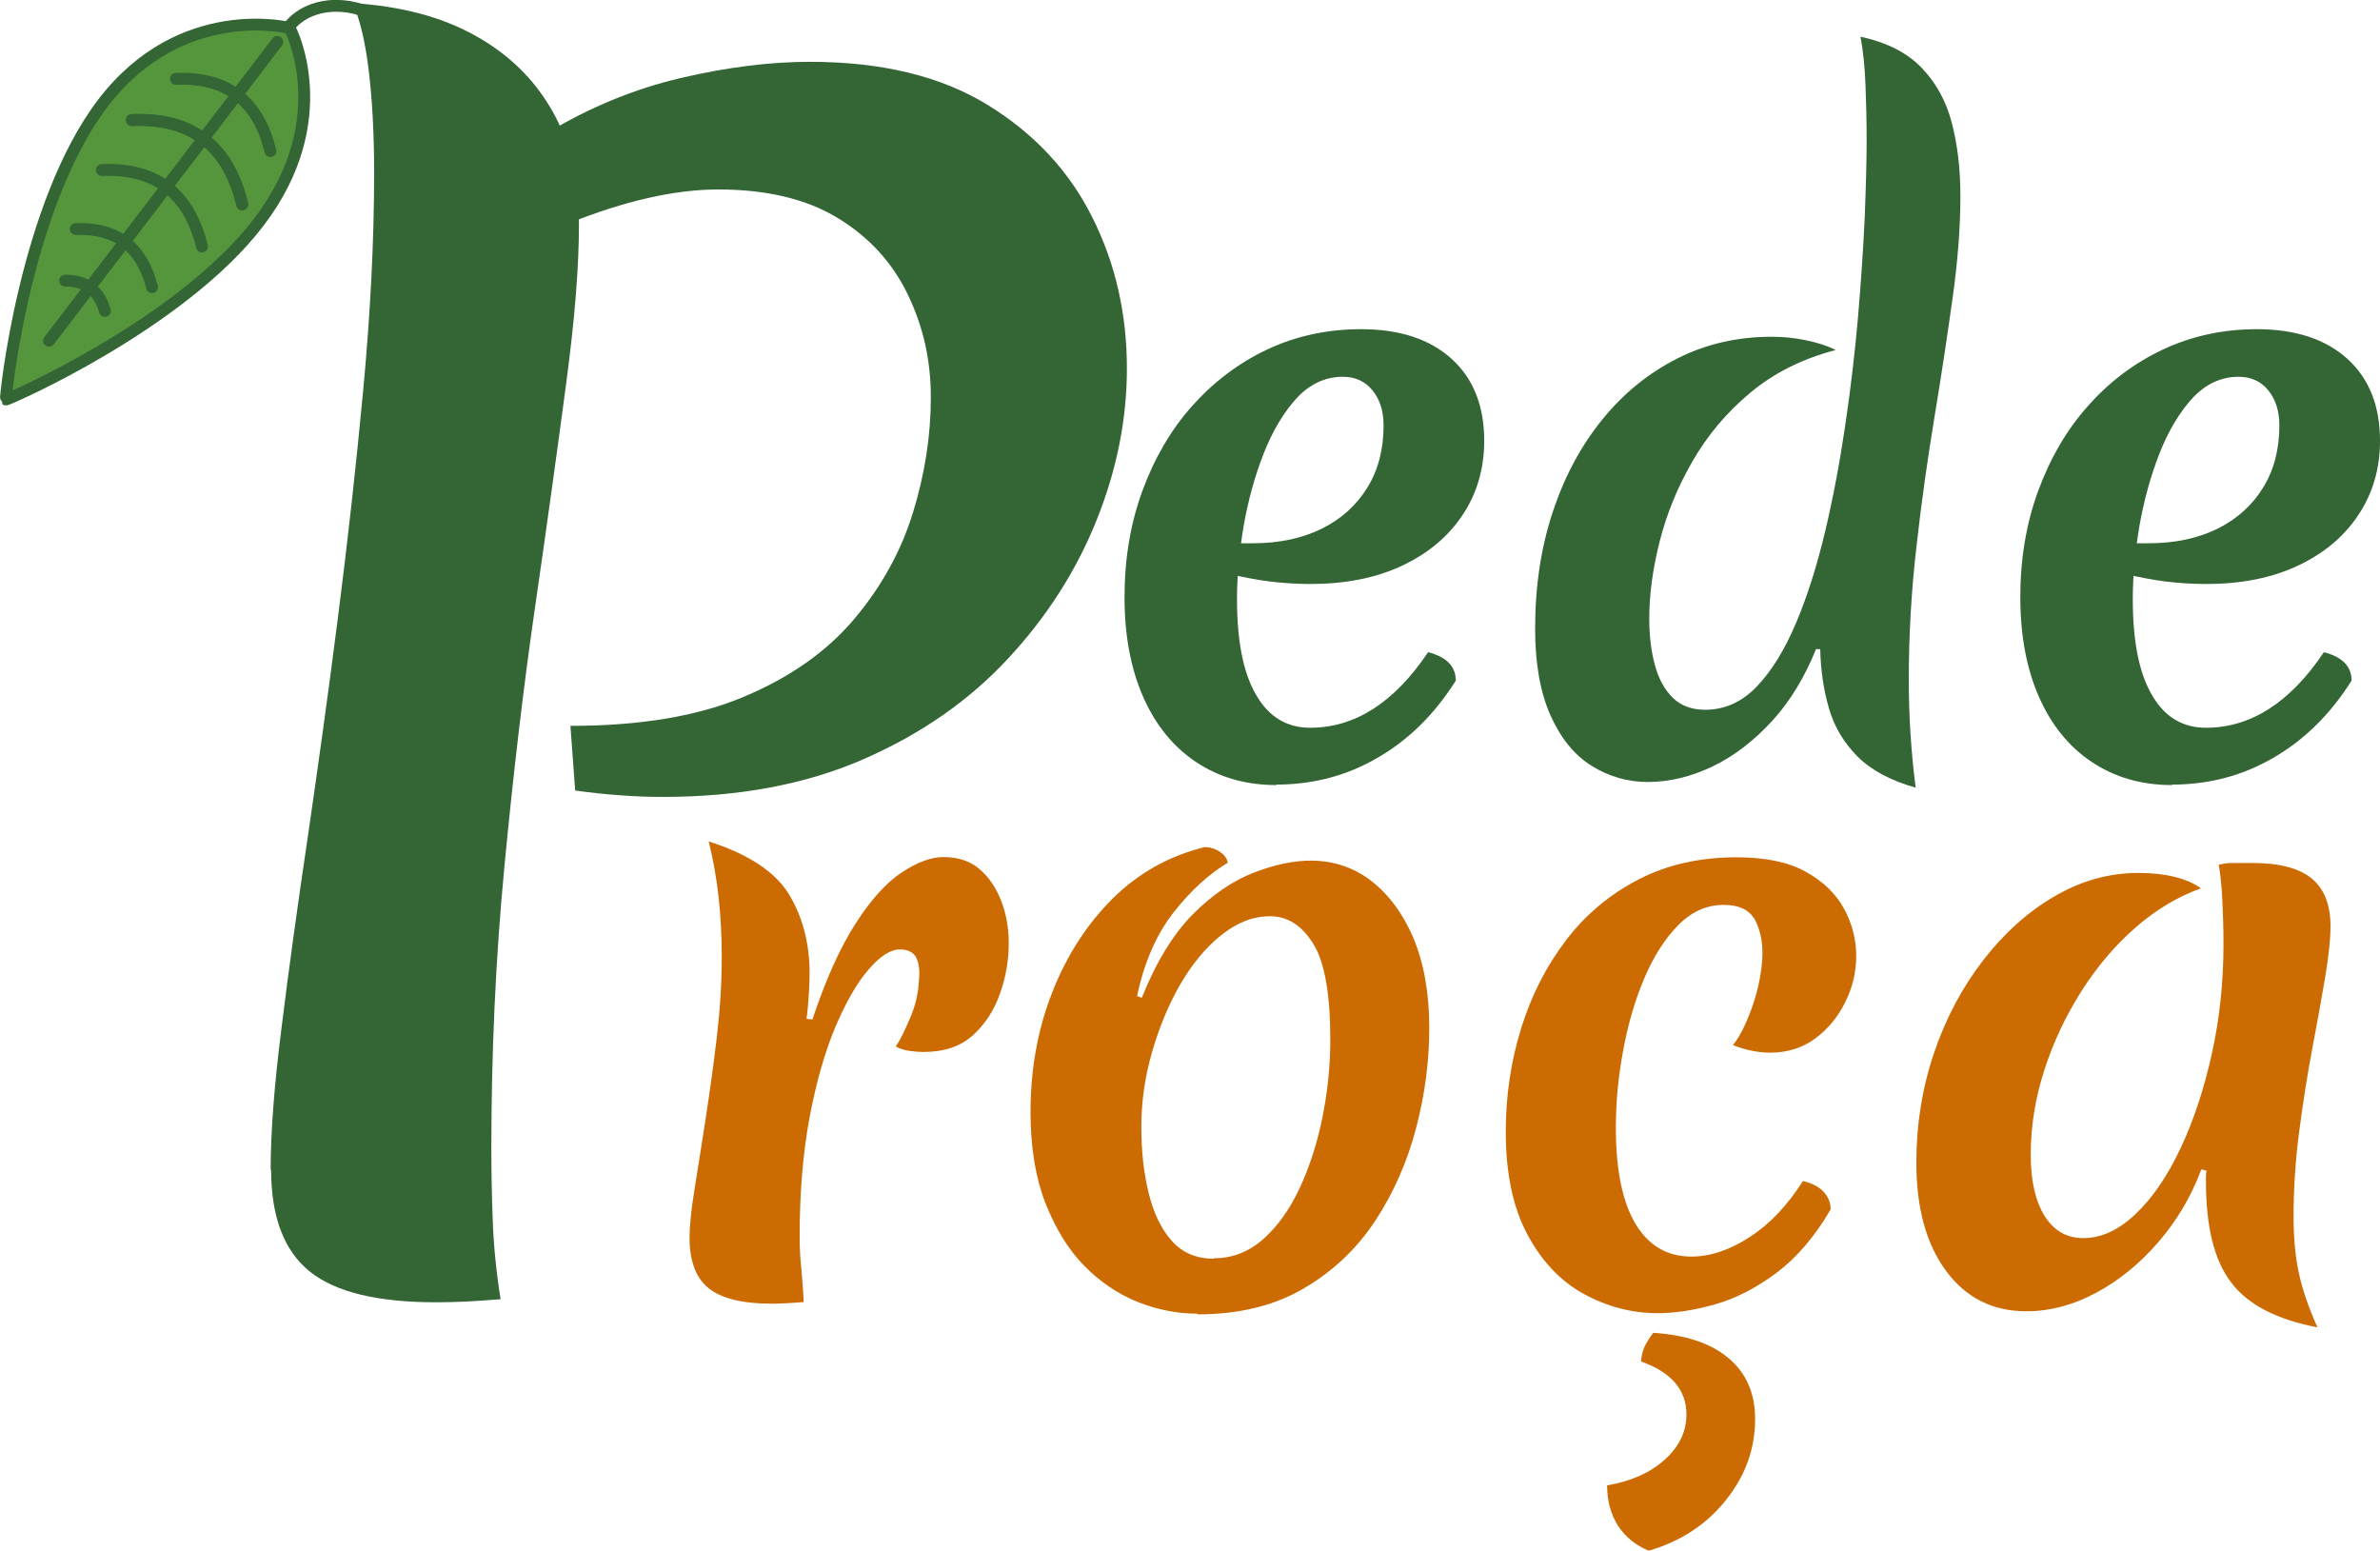
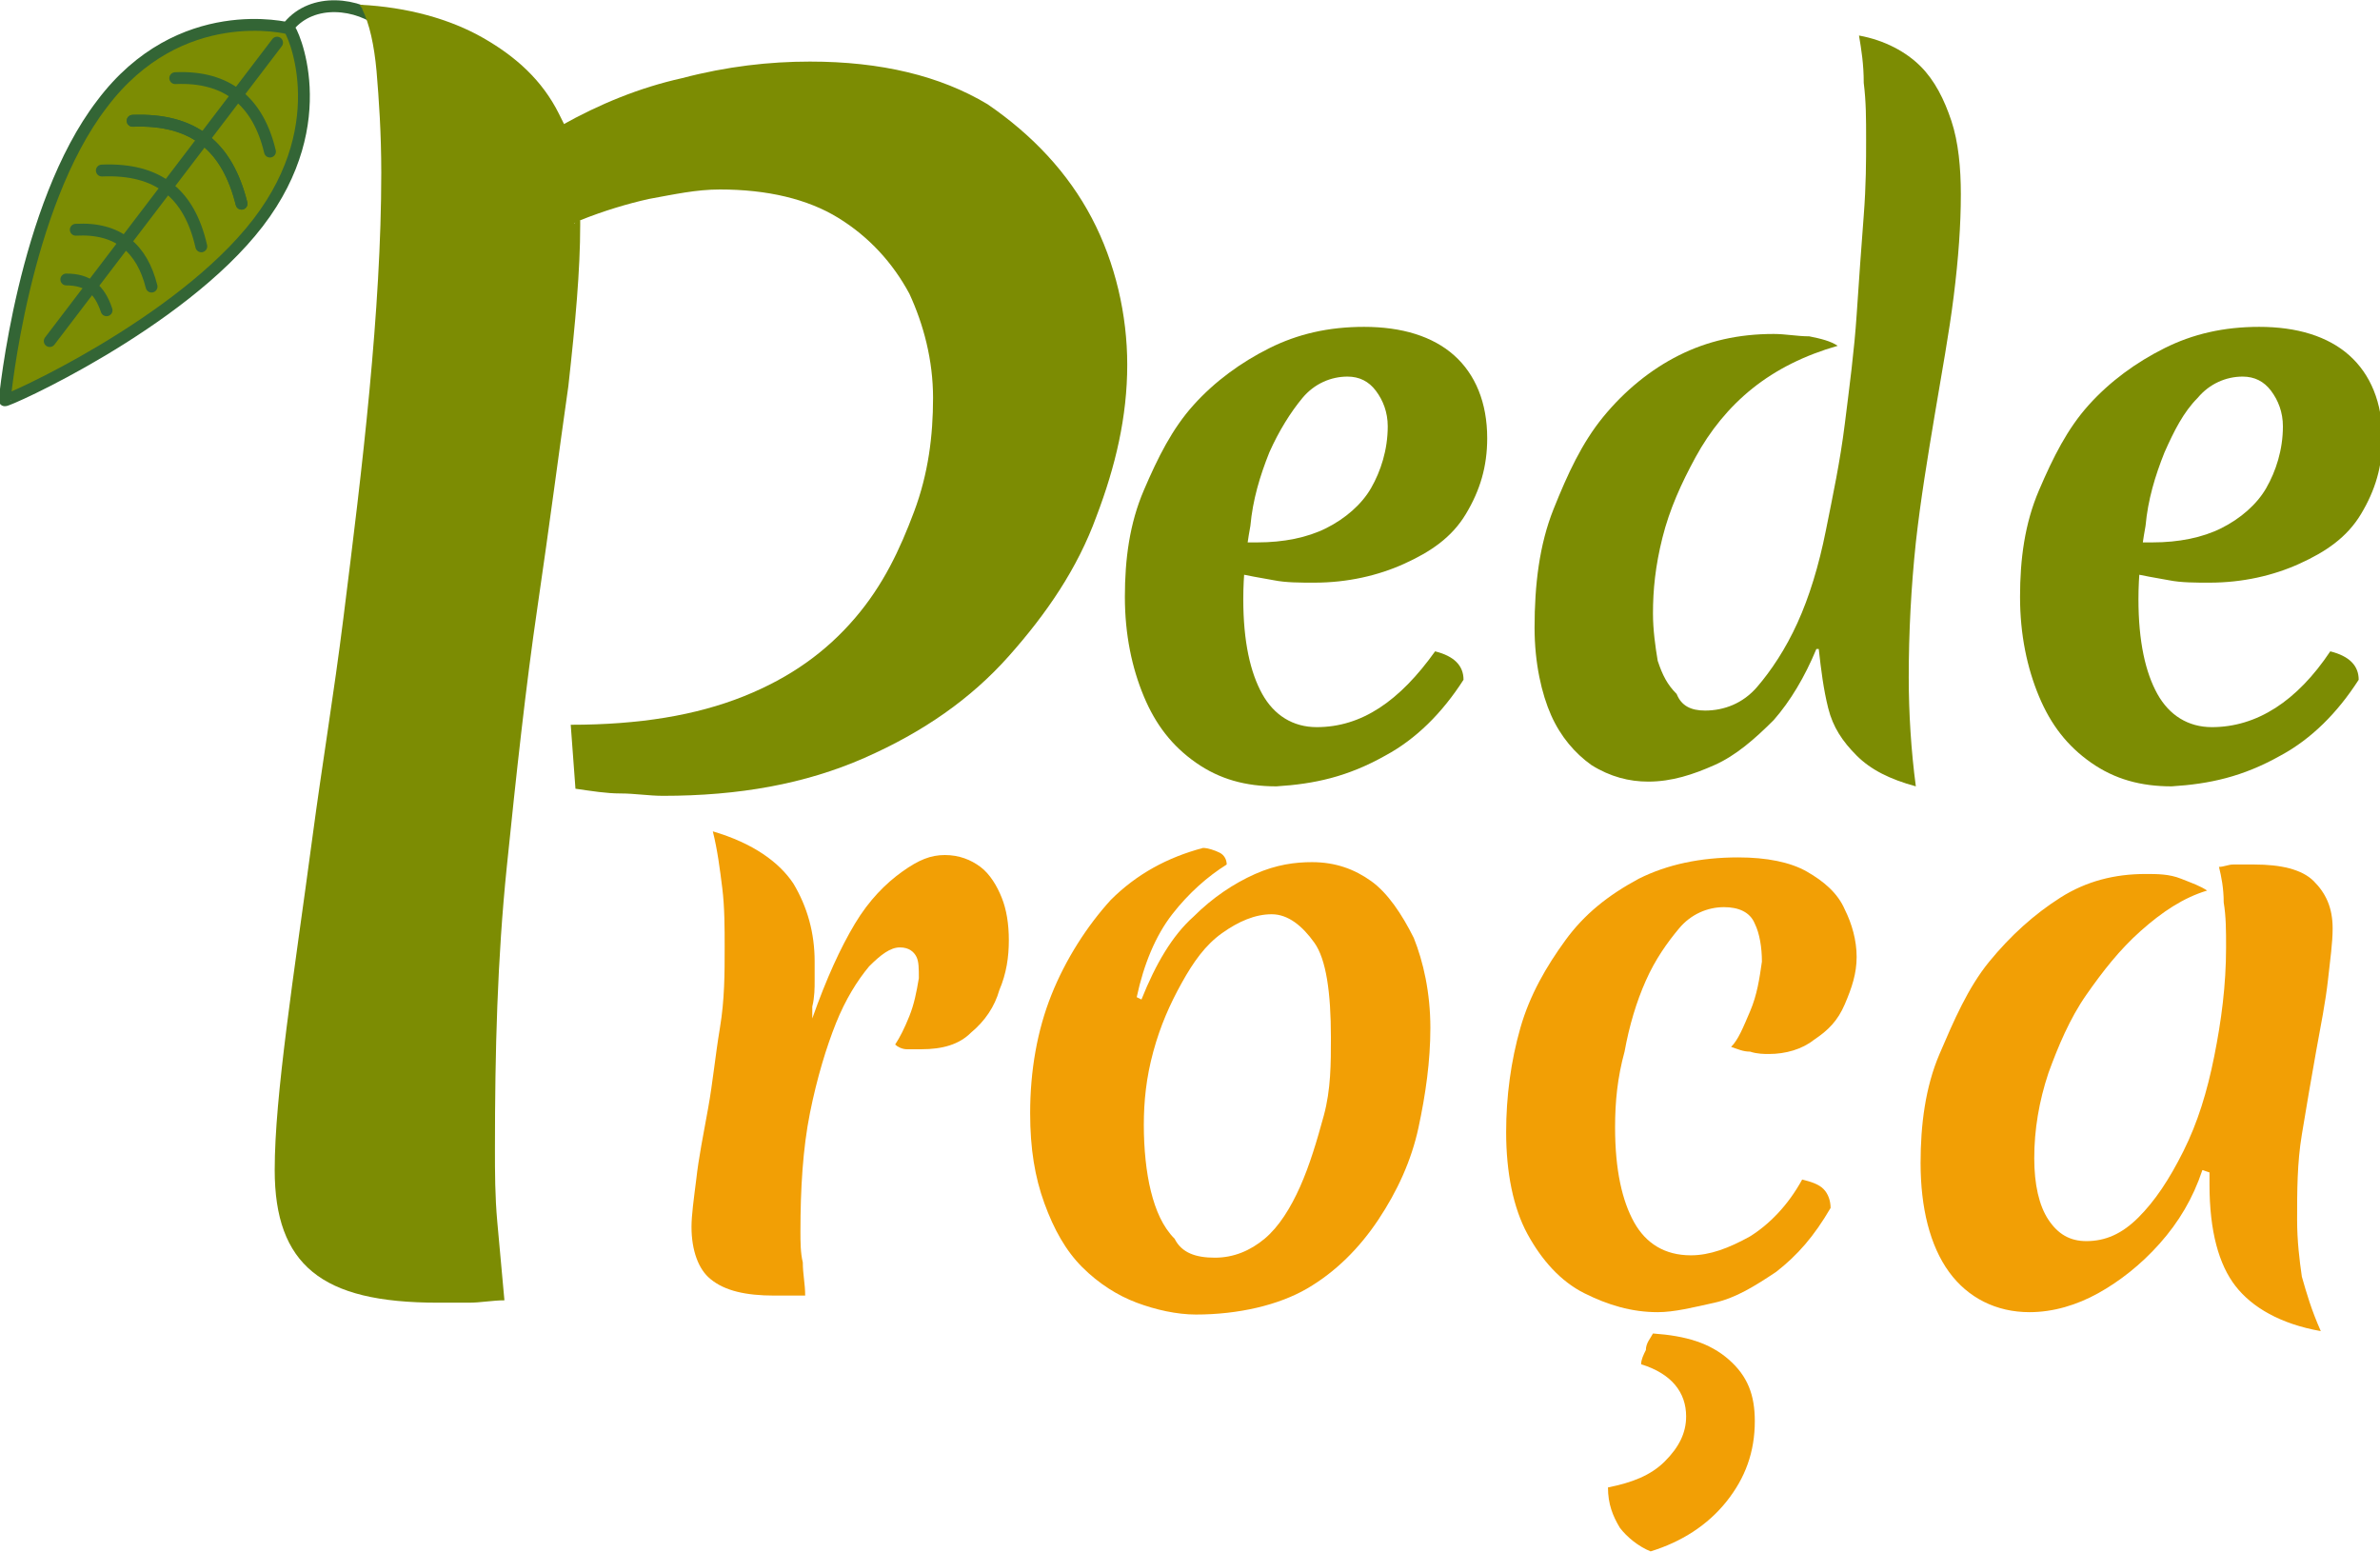
- <svg xmlns="http://www.w3.org/2000/svg" id="Camada_2" data-name="Camada 2" viewBox="0 0 100.51 65.49">
-   <g id="Camada_1-2" data-name="Camada 1-2">
+ <svg xmlns="http://www.w3.org/2000/svg" version="1.1" id="Camada_2_00000035507849219072627920000014593680934619692987_" x="0px" y="0px" viewBox="0 0 100.5 65.5" style="enable-background:new 0 0 100.5 65.5;" xml:space="preserve">
+   <style type="text/css">
+ 	.st0{fill-rule:evenodd;clip-rule:evenodd;fill:#7C8C03;stroke:#336535;stroke-width:0.5;stroke-miterlimit:1.59;}
+ 	.st1{fill:none;stroke:#336535;stroke-width:0.5;stroke-linecap:round;stroke-linejoin:round;}
+ 	.st2{fill:none;stroke:#336535;stroke-width:0.5;stroke-miterlimit:1.59;}
+ 	.st3{fill:#7C8C03;}
+ 	.st4{fill:#F29F05;}
+ </style>
+   <g id="g3850">
+     <path id="path3055" class="st0" d="M12.2,1.2c0,0-4.6-1.2-7.9,3.2C1,8.7,0.2,16.8,0.2,16.9s7.4-3.2,10.7-7.5   C14.2,5.1,12.3,1.2,12.2,1.2C12.2,1.2,12.2,1.2,12.2,1.2z" />
+     <path id="path3062" class="st1" d="M11.7,1.8L2.1,14.4" />
+     <path id="path3068" class="st1" d="M5.6,5.1C8.2,5,9.6,6.2,10.2,8.6" />
+     <path id="path3070" class="st1" d="M5.6,5.1C8.2,5,9.6,6.2,10.2,8.6" />
+     <path id="path3072" class="st1" d="M7.4,3.3c2.2-0.1,3.5,1,4,3.1" />
+     <path id="path3074" class="st1" d="M4.3,7.2C6.7,7.1,8,8.2,8.5,10.4" />
+     <path id="path3076" class="st1" d="M3.2,9.7C5,9.6,6,10.5,6.4,12.1" />
+     <path id="path3078" class="st1" d="M2.8,11.8c0.9,0,1.4,0.4,1.7,1.3" />
+     <path id="path3848" class="st2" d="M12.2,1.1c1-1.2,2.9-1,4-0.1" />
+   </g>
+   <g>
    <g>
-       <g style="isolation: isolate;">
-         <g style="isolation: isolate;">
-           <path d="m11.43,49.39c0-1.56.15-3.56.46-5.99.3-2.43.67-5.12,1.11-8.07.43-2.95.86-6.03,1.27-9.24.41-3.21.77-6.42,1.07-9.63.3-3.21.46-6.27.46-9.17,0-1.65-.08-3.09-.23-4.33s-.38-2.18-.68-2.83c2.04.13,3.76.58,5.17,1.37,1.41.78,2.49,1.83,3.25,3.16.76,1.32,1.14,2.92,1.14,4.78s-.18,4.06-.55,6.83c-.37,2.78-.8,5.89-1.3,9.34-.5,3.45-.93,7.11-1.3,11-.37,3.88-.55,7.84-.55,11.87,0,1,.02,2.03.06,3.09.04,1.06.15,2.16.33,3.29-.52.04-1.01.08-1.46.1-.46.02-.88.03-1.27.03-2.47,0-4.25-.43-5.33-1.3-1.08-.87-1.63-2.3-1.63-4.29ZM23.01,5.67c1.86-1.13,3.78-1.92,5.76-2.38,1.97-.46,3.78-.68,5.43-.68,3.04,0,5.54.61,7.51,1.82,1.97,1.21,3.45,2.8,4.42,4.75.98,1.95,1.46,4.08,1.46,6.38,0,2.13-.42,4.25-1.27,6.38-.85,2.13-2.09,4.08-3.74,5.86-1.65,1.78-3.69,3.2-6.12,4.26-2.43,1.06-5.25,1.59-8.46,1.59-.61,0-1.21-.02-1.82-.07-.61-.04-1.24-.11-1.89-.2l-.2-2.73c2.95,0,5.4-.41,7.35-1.24,1.95-.82,3.5-1.92,4.65-3.29,1.15-1.37,1.97-2.86,2.47-4.49.5-1.63.75-3.24.75-4.85s-.33-3.01-.98-4.36c-.65-1.34-1.64-2.42-2.96-3.22-1.32-.8-3-1.2-5.04-1.2-.91,0-1.9.12-2.96.36-1.06.24-2.18.6-3.35,1.07l-1.04-3.77Z" style="fill: #336535;" />
-         </g>
-       </g>
-       <g style="isolation: isolate;">
-         <g style="isolation: isolate;">
-           <path d="m34.31,43.05c.56-1.69,1.17-3.04,1.82-4.05.65-1.01,1.3-1.73,1.95-2.16s1.24-.65,1.76-.65c.63,0,1.14.17,1.54.52.4.35.7.8.91,1.35.21.55.31,1.14.31,1.77,0,.72-.12,1.43-.37,2.13-.25.71-.63,1.29-1.15,1.76-.52.47-1.21.7-2.08.7-.22,0-.42-.02-.62-.05-.2-.03-.38-.09-.55-.18.2-.3.4-.72.62-1.24.22-.52.34-1.05.36-1.59.04-.37,0-.67-.11-.91-.12-.24-.35-.36-.7-.36-.39,0-.83.28-1.32.85-.49.56-.95,1.37-1.4,2.42-.44,1.05-.81,2.33-1.09,3.82-.28,1.5-.42,3.18-.42,5.04,0,.43.02.88.07,1.33.04.46.08.93.1,1.43-.26.02-.5.04-.72.05-.22.01-.42.02-.62.02-1.24,0-2.13-.22-2.67-.65-.54-.43-.81-1.15-.81-2.15,0-.48.07-1.16.21-2.03.14-.88.3-1.87.47-2.98.17-1.11.33-2.25.47-3.43.14-1.18.21-2.31.21-3.4,0-.85-.04-1.68-.13-2.5-.09-.82-.23-1.62-.42-2.38,1.69.54,2.82,1.29,3.4,2.25.57.95.86,2.06.86,3.32,0,.22-.01.5-.03.85-.02.35-.05.71-.1,1.07l.26.03Z" style="fill: #cd6b03;" />
-           <path d="m50.55,55.47c-.85,0-1.69-.17-2.52-.5-.83-.34-1.59-.85-2.26-1.54-.67-.69-1.21-1.58-1.63-2.65-.41-1.07-.62-2.35-.62-3.82,0-1.8.3-3.48.91-5.04s1.46-2.88,2.55-3.97c1.09-1.08,2.39-1.81,3.89-2.18.24,0,.46.07.65.2s.3.28.33.46c-.8.48-1.57,1.18-2.29,2.1s-1.24,2.1-1.54,3.53l.2.07c.61-1.52,1.33-2.69,2.16-3.53.83-.83,1.7-1.42,2.59-1.76.89-.34,1.68-.5,2.38-.5.95,0,1.81.28,2.55.85s1.34,1.37,1.79,2.42c.44,1.05.67,2.32.67,3.79,0,1.39-.18,2.79-.55,4.21-.37,1.42-.94,2.73-1.72,3.92-.78,1.19-1.79,2.15-3.04,2.88-1.25.73-2.74,1.09-4.47,1.09Zm.72-2.34c.78,0,1.47-.27,2.08-.81s1.12-1.26,1.54-2.16c.42-.9.74-1.9.96-2.99s.33-2.18.33-3.27c0-1.93-.24-3.28-.72-4.05-.48-.77-1.08-1.16-1.82-1.16s-1.4.27-2.07.8c-.66.53-1.24,1.23-1.74,2.1-.5.87-.89,1.83-1.19,2.88s-.44,2.09-.44,3.11.1,1.95.31,2.8.53,1.52.98,2.02c.44.5,1.04.75,1.77.75Z" style="fill: #cd6b03;" />
-           <path d="m68.24,47.63c0,1.78.28,3.13.83,4.05s1.34,1.38,2.36,1.38c.8,0,1.63-.28,2.47-.83.85-.55,1.59-1.34,2.24-2.36.37.09.66.23.86.44s.31.46.31.76c-.67,1.15-1.44,2.04-2.29,2.68-.86.64-1.72,1.08-2.6,1.33-.88.25-1.69.37-2.42.37-1.08,0-2.12-.27-3.11-.81-.99-.54-1.78-1.38-2.39-2.52-.61-1.14-.91-2.59-.91-4.34,0-1.52.22-2.97.65-4.36.43-1.39,1.06-2.62,1.89-3.71.82-1.08,1.84-1.94,3.06-2.57,1.21-.63,2.6-.94,4.16-.94,1.19,0,2.16.2,2.89.6s1.28.92,1.63,1.56c.35.64.52,1.31.52,2s-.15,1.32-.46,1.95-.73,1.14-1.27,1.54c-.54.4-1.18.6-1.92.6-.24,0-.49-.03-.75-.08-.26-.05-.53-.13-.81-.24.26-.3.52-.81.78-1.51.26-.71.41-1.4.46-2.1.04-.63-.05-1.17-.28-1.63-.23-.46-.68-.68-1.35-.68-.72,0-1.36.29-1.92.86-.56.57-1.04,1.32-1.43,2.24-.39.92-.69,1.94-.89,3.04-.21,1.11-.31,2.19-.31,3.25Zm1.59,8.65c1.37.09,2.42.44,3.17,1.07.75.63,1.12,1.49,1.12,2.57,0,1.26-.41,2.4-1.24,3.43-.82,1.03-1.91,1.74-3.25,2.13-.54-.22-.97-.56-1.29-1.04-.31-.48-.47-1.05-.47-1.72,1.02-.17,1.83-.54,2.44-1.09.61-.55.91-1.19.91-1.9,0-1.04-.64-1.79-1.92-2.24.02-.24.07-.44.15-.62.08-.17.2-.37.37-.59Z" style="fill: #cd6b03;" />
-           <path d="m92.96,49.39c-.43,1.15-1.04,2.17-1.82,3.07-.78.9-1.65,1.61-2.62,2.13s-1.95.78-2.94.78c-1.43,0-2.56-.57-3.4-1.71-.84-1.14-1.25-2.66-1.25-4.57,0-1.63.25-3.17.75-4.64s1.19-2.76,2.07-3.9c.88-1.14,1.88-2.04,3.01-2.7,1.13-.66,2.31-.99,3.55-.99.54,0,1.04.05,1.5.16.46.11.83.27,1.14.49-.98.35-1.9.9-2.77,1.66-.87.76-1.63,1.66-2.29,2.7-.66,1.04-1.18,2.15-1.56,3.33-.38,1.18-.57,2.37-.57,3.56,0,1.11.2,1.97.59,2.59.39.62.93.93,1.63.93.76,0,1.5-.34,2.21-1.02.72-.68,1.35-1.61,1.9-2.78s.99-2.5,1.32-3.99c.33-1.49.49-3.03.49-4.63,0-.67-.02-1.3-.05-1.89-.03-.58-.08-1.07-.15-1.46.2-.04.38-.07.55-.07h.88c1.13,0,1.96.22,2.49.65.53.43.8,1.11.8,2.02,0,.56-.08,1.29-.23,2.18-.15.89-.33,1.89-.54,2.99-.21,1.11-.39,2.27-.55,3.48-.16,1.21-.24,2.42-.24,3.61,0,.93.08,1.74.23,2.42.15.68.41,1.44.78,2.26-1.71-.33-2.93-.95-3.64-1.89-.72-.93-1.07-2.35-1.07-4.26v-.28c0-.05.01-.11.03-.18l-.2-.06Z" style="fill: #cd6b03;" />
-         </g>
-       </g>
-       <g style="isolation: isolate;">
-         <g style="isolation: isolate;">
-           <path d="m53.9,33.15c-1.3,0-2.43-.33-3.4-.98-.97-.65-1.71-1.57-2.23-2.76s-.78-2.59-.78-4.2.25-3.1.75-4.47,1.2-2.58,2.1-3.59,1.96-1.82,3.17-2.39c1.21-.57,2.54-.86,3.97-.86,1.63,0,2.9.42,3.82,1.25.92.83,1.38,1.99,1.38,3.46,0,1.19-.31,2.24-.93,3.16s-1.47,1.62-2.57,2.13c-1.09.51-2.38.76-3.85.76-.58,0-1.17-.04-1.74-.11-.58-.08-1.12-.18-1.64-.31l.1-1.3h.85c1.13,0,2.1-.21,2.93-.62.82-.41,1.46-.99,1.92-1.74.46-.75.68-1.62.68-2.62,0-.61-.16-1.1-.47-1.48-.31-.38-.73-.57-1.25-.57-.74,0-1.38.3-1.94.89-.55.6-1.02,1.38-1.4,2.34-.38.97-.66,1.99-.85,3.07-.18,1.08-.28,2.11-.28,3.09,0,1.76.26,3.1.8,4.03.53.93,1.29,1.4,2.29,1.4,1.89,0,3.55-1.06,4.98-3.19.78.2,1.17.6,1.17,1.2-.89,1.41-1.98,2.49-3.29,3.25-1.3.76-2.73,1.14-4.29,1.14Z" style="fill: #336535;" />
-           <path d="m76.7,27.39c-.48,1.19-1.09,2.21-1.85,3.04-.76.83-1.59,1.48-2.5,1.92-.91.44-1.83.67-2.77.67-.85,0-1.63-.23-2.36-.68s-1.31-1.17-1.74-2.13-.65-2.18-.65-3.66c0-1.8.25-3.45.75-4.95.5-1.5,1.2-2.8,2.1-3.9.9-1.11,1.96-1.96,3.17-2.57,1.21-.61,2.54-.91,3.97-.91.5,0,.99.05,1.46.15.48.1.89.23,1.24.41-1.41.37-2.61.97-3.61,1.81-1,.83-1.81,1.8-2.44,2.9-.63,1.09-1.09,2.22-1.38,3.37-.29,1.15-.44,2.23-.44,3.25,0,.74.08,1.4.24,1.98.16.59.42,1.05.76,1.38.35.34.8.5,1.37.5.82,0,1.55-.33,2.18-.99.63-.66,1.18-1.56,1.66-2.7.48-1.14.88-2.42,1.22-3.85s.62-2.93.85-4.49c.23-1.56.41-3.09.54-4.6.13-1.51.22-2.9.28-4.18.05-1.28.08-2.35.08-3.22s-.02-1.64-.05-2.39c-.03-.75-.1-1.42-.21-2,1.11.24,1.96.67,2.57,1.3.61.63,1.04,1.4,1.28,2.31s.37,1.95.37,3.12c0,1.3-.11,2.74-.33,4.31s-.47,3.24-.76,4.99c-.29,1.76-.55,3.57-.76,5.45-.22,1.88-.33,3.77-.33,5.68,0,1.54.1,3.06.29,4.55-1.06-.3-1.88-.74-2.46-1.32-.57-.58-.98-1.25-1.2-2.03-.23-.78-.35-1.62-.37-2.5h-.16Z" style="fill: #336535;" />
-           <path d="m91.73,33.15c-1.3,0-2.43-.33-3.4-.98-.97-.65-1.71-1.57-2.23-2.76s-.78-2.59-.78-4.2.25-3.1.75-4.47,1.2-2.58,2.1-3.59c.9-1.02,1.96-1.82,3.17-2.39,1.21-.57,2.54-.86,3.97-.86,1.63,0,2.9.42,3.82,1.25.92.83,1.38,1.99,1.38,3.46,0,1.19-.31,2.24-.93,3.16s-1.47,1.62-2.57,2.13c-1.09.51-2.38.76-3.85.76-.58,0-1.17-.04-1.74-.11-.58-.08-1.12-.18-1.64-.31l.1-1.3h.85c1.13,0,2.1-.21,2.93-.62.82-.41,1.46-.99,1.92-1.74.46-.75.68-1.62.68-2.62,0-.61-.16-1.1-.47-1.48-.31-.38-.73-.57-1.25-.57-.74,0-1.38.3-1.94.89-.55.6-1.02,1.38-1.4,2.34-.38.97-.66,1.99-.85,3.07-.18,1.08-.28,2.11-.28,3.09,0,1.76.26,3.1.8,4.03.53.93,1.29,1.4,2.29,1.4,1.89,0,3.55-1.06,4.98-3.19.78.2,1.17.6,1.17,1.2-.89,1.41-1.98,2.49-3.29,3.25-1.3.76-2.73,1.14-4.29,1.14Z" style="fill: #336535;" />
-         </g>
-       </g>
-       <g id="g3850">
-         <path id="path3055" d="m12.23,1.18S7.66.02,4.35,4.35C1.05,8.68.21,16.84.25,16.87c.04.03,7.38-3.16,10.68-7.49,3.31-4.33,1.34-8.16,1.3-8.2h0Z" style="fill: #55963d; fill-rule: evenodd; stroke: #336535; stroke-miterlimit: 1.59; stroke-width: .5px;" />
-         <path id="path3062" d="m11.71,1.77L2.07,14.39" style="fill: none; stroke: #336535; stroke-linecap: round; stroke-linejoin: round; stroke-width: .5px;" />
-         <path id="path3068" d="m5.57,5.07c2.6-.11,4.08,1.16,4.66,3.56" style="fill: none; stroke: #336535; stroke-linecap: round; stroke-linejoin: round; stroke-width: .5px;" />
-         <path id="path3070" d="m5.57,5.07c2.6-.11,4.08,1.16,4.66,3.56" style="fill: none; stroke: #336535; stroke-linecap: round; stroke-linejoin: round; stroke-width: .5px;" />
-         <path id="path3072" d="m7.43,3.33c2.22-.09,3.49,1,3.99,3.05" style="fill: none; stroke: #336535; stroke-linecap: round; stroke-linejoin: round; stroke-width: .5px;" />
-         <path id="path3074" d="m4.3,7.18c2.35-.1,3.7,1.06,4.23,3.23" style="fill: none; stroke: #336535; stroke-linecap: round; stroke-linejoin: round; stroke-width: .5px;" />
-         <path id="path3076" d="m3.2,9.67c1.78-.06,2.81.82,3.22,2.46" style="fill: none; stroke: #336535; stroke-linecap: round; stroke-linejoin: round; stroke-width: .5px;" />
-         <path id="path3078" d="m2.75,11.85c.91,0,1.45.45,1.68,1.28" style="fill: none; stroke: #336535; stroke-linecap: round; stroke-linejoin: round; stroke-width: .5px;" />
-         <path id="path3848" d="m12.23,1.09c.97-1.16,2.92-1.04,3.99-.15" style="fill: none; stroke: #336535; stroke-miterlimit: 1.59; stroke-width: .5px;" />
-       </g>
+       <path class="st3" d="M46.1,9.2c-1-1.9-2.5-3.5-4.4-4.8c-2-1.2-4.5-1.8-7.5-1.8c-1.7,0-3.5,0.2-5.4,0.7c-1.8,0.4-3.5,1.1-5.1,2    c-0.2,0.1-0.4,0.2-0.6,0.4l0,0l1,3.8c0.1-0.1,0.3-0.1,0.4-0.2c1-0.4,2-0.7,2.9-0.9c1.1-0.2,2-0.4,3-0.4c2,0,3.7,0.4,5,1.2    s2.3,1.9,3,3.2c0.6,1.3,1,2.8,1,4.4s-0.2,3.2-0.8,4.8s-1.3,3.1-2.5,4.5c-1.2,1.4-2.7,2.5-4.7,3.3c-2,0.8-4.4,1.2-7.3,1.2l0.2,2.7    c0.7,0.1,1.3,0.2,1.9,0.2c0.6,0,1.2,0.1,1.8,0.1c3.2,0,6-0.5,8.5-1.6s4.5-2.5,6.1-4.3c1.6-1.8,2.9-3.7,3.7-5.9    c0.8-2.1,1.3-4.2,1.3-6.4C47.6,13.3,47.1,11.1,46.1,9.2z M23.6,5.3c-0.2,0.1-0.4,0.2-0.6,0.4l0,0l1,3.8c0.1-0.1,0.3-0.1,0.4-0.2    C24.4,7.8,24.2,6.4,23.6,5.3z" />
+       <path class="st3" d="M24.5,9.3v0.2c0,1.9-0.2,4.1-0.5,6.8c-0.4,2.8-0.8,5.9-1.3,9.3c-0.5,3.4-0.9,7.1-1.3,11    c-0.4,3.9-0.5,7.8-0.5,11.9c0,1,0,2,0.1,3.1s0.2,2.2,0.3,3.3c-0.5,0-1,0.1-1.5,0.1c-0.5,0-0.9,0-1.3,0c-2.5,0-4.2-0.4-5.3-1.3    c-1.1-0.9-1.6-2.3-1.6-4.3l0,0c0-1.6,0.2-3.6,0.5-6c0.3-2.4,0.7-5.1,1.1-8.1c0.4-3,0.9-6,1.3-9.2c0.4-3.2,0.8-6.4,1.1-9.6    c0.3-3.2,0.5-6.3,0.5-9.2c0-1.7-0.1-3.1-0.2-4.3c-0.1-1.1-0.3-2-0.6-2.6c0-0.1-0.1-0.1-0.1-0.2c2,0.1,3.8,0.6,5.2,1.4    c1.4,0.8,2.5,1.8,3.2,3.2c0.1,0.2,0.2,0.4,0.3,0.6c-0.2,0.1-0.4,0.2-0.6,0.4l0,0l1,3.8C24.2,9.4,24.3,9.3,24.5,9.3z" />
+     </g>
+   </g>
+   <g>
+     <g>
+       <path class="st4" d="M34.3,43c0.6-1.7,1.2-3,1.8-4s1.3-1.7,2-2.2s1.2-0.7,1.8-0.7c0.6,0,1.1,0.2,1.5,0.5c0.4,0.3,0.7,0.8,0.9,1.3    s0.3,1.1,0.3,1.8c0,0.7-0.1,1.4-0.4,2.1c-0.2,0.7-0.6,1.3-1.2,1.8c-0.5,0.5-1.2,0.7-2.1,0.7c-0.2,0-0.4,0-0.6,0s-0.4-0.1-0.5-0.2    c0.2-0.3,0.4-0.7,0.6-1.2c0.2-0.5,0.3-1,0.4-1.6c0-0.4,0-0.7-0.1-0.9c-0.1-0.2-0.3-0.4-0.7-0.4c-0.4,0-0.8,0.3-1.3,0.8    c-0.5,0.6-1,1.4-1.4,2.4c-0.4,1-0.8,2.3-1.1,3.8c-0.3,1.5-0.4,3.2-0.4,5c0,0.4,0,0.9,0.1,1.3c0,0.5,0.1,0.9,0.1,1.4    c-0.3,0-0.5,0-0.7,0s-0.4,0-0.6,0c-1.2,0-2.1-0.2-2.7-0.7c-0.5-0.4-0.8-1.2-0.8-2.2c0-0.5,0.1-1.2,0.2-2c0.1-0.9,0.3-1.9,0.5-3    s0.3-2.2,0.5-3.4s0.2-2.3,0.2-3.4c0-0.8,0-1.7-0.1-2.5c-0.1-0.8-0.2-1.6-0.4-2.4c1.7,0.5,2.8,1.3,3.4,2.2c0.6,1,0.9,2.1,0.9,3.3    c0,0.2,0,0.5,0,0.8s0,0.7-0.1,1.1L34.3,43L34.3,43z" />
+       <path class="st4" d="M50.5,55.5c-0.8,0-1.7-0.2-2.5-0.5c-0.8-0.3-1.6-0.8-2.3-1.5c-0.7-0.7-1.2-1.6-1.6-2.7    c-0.4-1.1-0.6-2.3-0.6-3.8c0-1.8,0.3-3.5,0.9-5s1.5-2.9,2.5-4c1.1-1.1,2.4-1.8,3.9-2.2c0.2,0,0.5,0.1,0.7,0.2s0.3,0.3,0.3,0.5    c-0.8,0.5-1.6,1.2-2.3,2.1s-1.2,2.1-1.5,3.5l0.2,0.1c0.6-1.5,1.3-2.7,2.2-3.5c0.8-0.8,1.7-1.4,2.6-1.8s1.7-0.5,2.4-0.5    c1,0,1.8,0.3,2.5,0.8s1.3,1.4,1.8,2.4c0.4,1,0.7,2.3,0.7,3.8c0,1.4-0.2,2.8-0.5,4.2s-0.9,2.7-1.7,3.9c-0.8,1.2-1.8,2.2-3,2.9    S52.3,55.5,50.5,55.5L50.5,55.5z M51.3,53.1c0.8,0,1.5-0.3,2.1-0.8s1.1-1.3,1.5-2.2c0.4-0.9,0.7-1.9,1-3s0.3-2.2,0.3-3.3    c0-1.9-0.2-3.3-0.7-4s-1.1-1.2-1.8-1.2s-1.4,0.3-2.1,0.8c-0.7,0.5-1.2,1.2-1.7,2.1s-0.9,1.8-1.2,2.9s-0.4,2.1-0.4,3.1    s0.1,2,0.3,2.8s0.5,1.5,1,2C49.9,52.9,50.5,53.1,51.3,53.1L51.3,53.1z" />
+       <path class="st4" d="M68.2,47.6c0,1.8,0.3,3.1,0.8,4s1.3,1.4,2.4,1.4c0.8,0,1.6-0.3,2.5-0.8c0.8-0.5,1.6-1.3,2.2-2.4    c0.4,0.1,0.7,0.2,0.9,0.4s0.3,0.5,0.3,0.8c-0.7,1.2-1.4,2-2.3,2.7c-0.9,0.6-1.7,1.1-2.6,1.3s-1.7,0.4-2.4,0.4    c-1.1,0-2.1-0.3-3.1-0.8s-1.8-1.4-2.4-2.5s-0.9-2.6-0.9-4.3c0-1.5,0.2-3,0.6-4.4c0.4-1.4,1.1-2.6,1.9-3.7c0.8-1.1,1.8-1.9,3.1-2.6    c1.2-0.6,2.6-0.9,4.2-0.9c1.2,0,2.2,0.2,2.9,0.6s1.3,0.9,1.6,1.6c0.3,0.6,0.5,1.3,0.5,2s-0.2,1.3-0.5,2s-0.7,1.1-1.3,1.5    c-0.5,0.4-1.2,0.6-1.9,0.6c-0.2,0-0.5,0-0.8-0.1c-0.3,0-0.5-0.1-0.8-0.2c0.3-0.3,0.5-0.8,0.8-1.5c0.3-0.7,0.4-1.4,0.5-2.1    c0-0.6-0.1-1.2-0.3-1.6c-0.2-0.5-0.7-0.7-1.3-0.7c-0.7,0-1.4,0.3-1.9,0.9s-1,1.3-1.4,2.2c-0.4,0.9-0.7,1.9-0.9,3    C68.3,45.5,68.2,46.5,68.2,47.6L68.2,47.6z M69.8,56.3c1.4,0.1,2.4,0.4,3.2,1.1s1.1,1.5,1.1,2.6c0,1.3-0.4,2.4-1.2,3.4    c-0.8,1-1.9,1.7-3.2,2.1c-0.5-0.2-1-0.6-1.3-1c-0.3-0.5-0.5-1-0.5-1.7c1-0.2,1.8-0.5,2.4-1.1s0.9-1.2,0.9-1.9c0-1-0.6-1.8-1.9-2.2    c0-0.2,0.1-0.4,0.2-0.6C69.5,56.7,69.7,56.5,69.8,56.3L69.8,56.3z" />
+       <path class="st4" d="M93,49.4c-0.4,1.2-1,2.2-1.8,3.1s-1.7,1.6-2.6,2.1s-1.9,0.8-2.9,0.8c-1.4,0-2.6-0.6-3.4-1.7    c-0.8-1.1-1.2-2.7-1.2-4.6c0-1.6,0.2-3.2,0.8-4.6s1.2-2.8,2.1-3.9c0.9-1.1,1.9-2,3-2.7c1.1-0.7,2.3-1,3.6-1c0.5,0,1,0,1.5,0.2    s0.8,0.3,1.1,0.5c-1,0.3-1.9,0.9-2.8,1.7c-0.9,0.8-1.6,1.7-2.3,2.7s-1.2,2.2-1.6,3.3c-0.4,1.2-0.6,2.4-0.6,3.6    c0,1.1,0.2,2,0.6,2.6s0.9,0.9,1.6,0.9c0.8,0,1.5-0.3,2.2-1c0.7-0.7,1.3-1.6,1.9-2.8s1-2.5,1.3-4s0.5-3,0.5-4.6    c0-0.7,0-1.3-0.1-1.9c0-0.6-0.1-1.1-0.2-1.5c0.2,0,0.4-0.1,0.6-0.1h0.9c1.1,0,2,0.2,2.5,0.7s0.8,1.1,0.8,2c0,0.6-0.1,1.3-0.2,2.2    s-0.3,1.9-0.5,3c-0.2,1.1-0.4,2.3-0.6,3.5s-0.2,2.4-0.2,3.6c0,0.9,0.1,1.7,0.2,2.4c0.2,0.7,0.4,1.4,0.8,2.3    c-1.7-0.3-2.9-1-3.6-1.9c-0.7-0.9-1.1-2.3-1.1-4.3v-0.3c0,0,0-0.1,0-0.2L93,49.4L93,49.4z" />
+     </g>
+   </g>
+   <g>
+     <g>
+       <path class="st3" d="M53.9,33.2c-1.3,0-2.4-0.3-3.4-1c-1-0.7-1.7-1.6-2.2-2.8s-0.8-2.6-0.8-4.2s0.2-3.1,0.8-4.5s1.2-2.6,2.1-3.6    s2-1.8,3.2-2.4c1.2-0.6,2.5-0.9,4-0.9c1.6,0,2.9,0.4,3.8,1.2s1.4,2,1.4,3.5c0,1.2-0.3,2.2-0.9,3.2s-1.5,1.6-2.6,2.1    c-1.1,0.5-2.4,0.8-3.8,0.8c-0.6,0-1.2,0-1.7-0.1c-0.6-0.1-1.1-0.2-1.6-0.3l0.1-1.3h0.8c1.1,0,2.1-0.2,2.9-0.6    c0.8-0.4,1.5-1,1.9-1.7s0.7-1.6,0.7-2.6c0-0.6-0.2-1.1-0.5-1.5s-0.7-0.6-1.2-0.6c-0.7,0-1.4,0.3-1.9,0.9c-0.5,0.6-1,1.4-1.4,2.3    c-0.4,1-0.7,2-0.8,3.1c-0.2,1.1-0.3,2.1-0.3,3.1c0,1.8,0.3,3.1,0.8,4c0.5,0.9,1.3,1.4,2.3,1.4c1.9,0,3.5-1.1,5-3.2    c0.8,0.2,1.2,0.6,1.2,1.2c-0.9,1.4-2,2.5-3.3,3.2C56.9,32.8,55.5,33.1,53.9,33.2L53.9,33.2z" />
+       <path class="st3" d="M76.7,27.4c-0.5,1.2-1.1,2.2-1.8,3c-0.8,0.8-1.6,1.5-2.5,1.9c-0.9,0.4-1.8,0.7-2.8,0.7    c-0.8,0-1.6-0.2-2.4-0.7c-0.7-0.5-1.3-1.2-1.7-2.1s-0.7-2.2-0.7-3.7c0-1.8,0.2-3.5,0.8-5s1.2-2.8,2.1-3.9c0.9-1.1,2-2,3.2-2.6    s2.5-0.9,4-0.9c0.5,0,1,0.1,1.5,0.1c0.5,0.1,0.9,0.2,1.2,0.4c-1.4,0.4-2.6,1-3.6,1.8c-1,0.8-1.8,1.8-2.4,2.9    c-0.6,1.1-1.1,2.2-1.4,3.4s-0.4,2.2-0.4,3.2c0,0.7,0.1,1.4,0.2,2c0.2,0.6,0.4,1,0.8,1.4C71,29.8,71.4,30,72,30    c0.8,0,1.6-0.3,2.2-1s1.2-1.6,1.7-2.7c0.5-1.1,0.9-2.4,1.2-3.9s0.6-2.9,0.8-4.5c0.2-1.6,0.4-3.1,0.5-4.6s0.2-2.9,0.3-4.2    c0.1-1.3,0.1-2.3,0.1-3.2s0-1.6-0.1-2.4c0-0.8-0.1-1.4-0.2-2c1.1,0.2,2,0.7,2.6,1.3s1,1.4,1.3,2.3s0.4,2,0.4,3.1    c0,1.3-0.1,2.7-0.3,4.3s-0.5,3.2-0.8,5c-0.3,1.8-0.6,3.6-0.8,5.4c-0.2,1.9-0.3,3.8-0.3,5.7c0,1.5,0.1,3.1,0.3,4.6    c-1.1-0.3-1.9-0.7-2.5-1.3c-0.6-0.6-1-1.2-1.2-2c-0.2-0.8-0.3-1.6-0.4-2.5L76.7,27.4L76.7,27.4z" />
+       <path class="st3" d="M91.7,33.2c-1.3,0-2.4-0.3-3.4-1c-1-0.7-1.7-1.6-2.2-2.8s-0.8-2.6-0.8-4.2s0.2-3.1,0.8-4.5s1.2-2.6,2.1-3.6    c0.9-1,2-1.8,3.2-2.4c1.2-0.6,2.5-0.9,4-0.9c1.6,0,2.9,0.4,3.8,1.2s1.4,2,1.4,3.5c0,1.2-0.3,2.2-0.9,3.2s-1.5,1.6-2.6,2.1    c-1.1,0.5-2.4,0.8-3.8,0.8c-0.6,0-1.2,0-1.7-0.1c-0.6-0.1-1.1-0.2-1.6-0.3l0.1-1.3h0.8c1.1,0,2.1-0.2,2.9-0.6    c0.8-0.4,1.5-1,1.9-1.7s0.7-1.6,0.7-2.6c0-0.6-0.2-1.1-0.5-1.5s-0.7-0.6-1.2-0.6c-0.7,0-1.4,0.3-1.9,0.9c-0.6,0.6-1,1.4-1.4,2.3    c-0.4,1-0.7,2-0.8,3.1c-0.2,1.1-0.3,2.1-0.3,3.1c0,1.8,0.3,3.1,0.8,4c0.5,0.9,1.3,1.4,2.3,1.4c1.9,0,3.6-1.1,5-3.2    c0.8,0.2,1.2,0.6,1.2,1.2c-0.9,1.4-2,2.5-3.3,3.2C94.7,32.8,93.3,33.1,91.7,33.2L91.7,33.2z" />
    </g>
  </g>
</svg>
